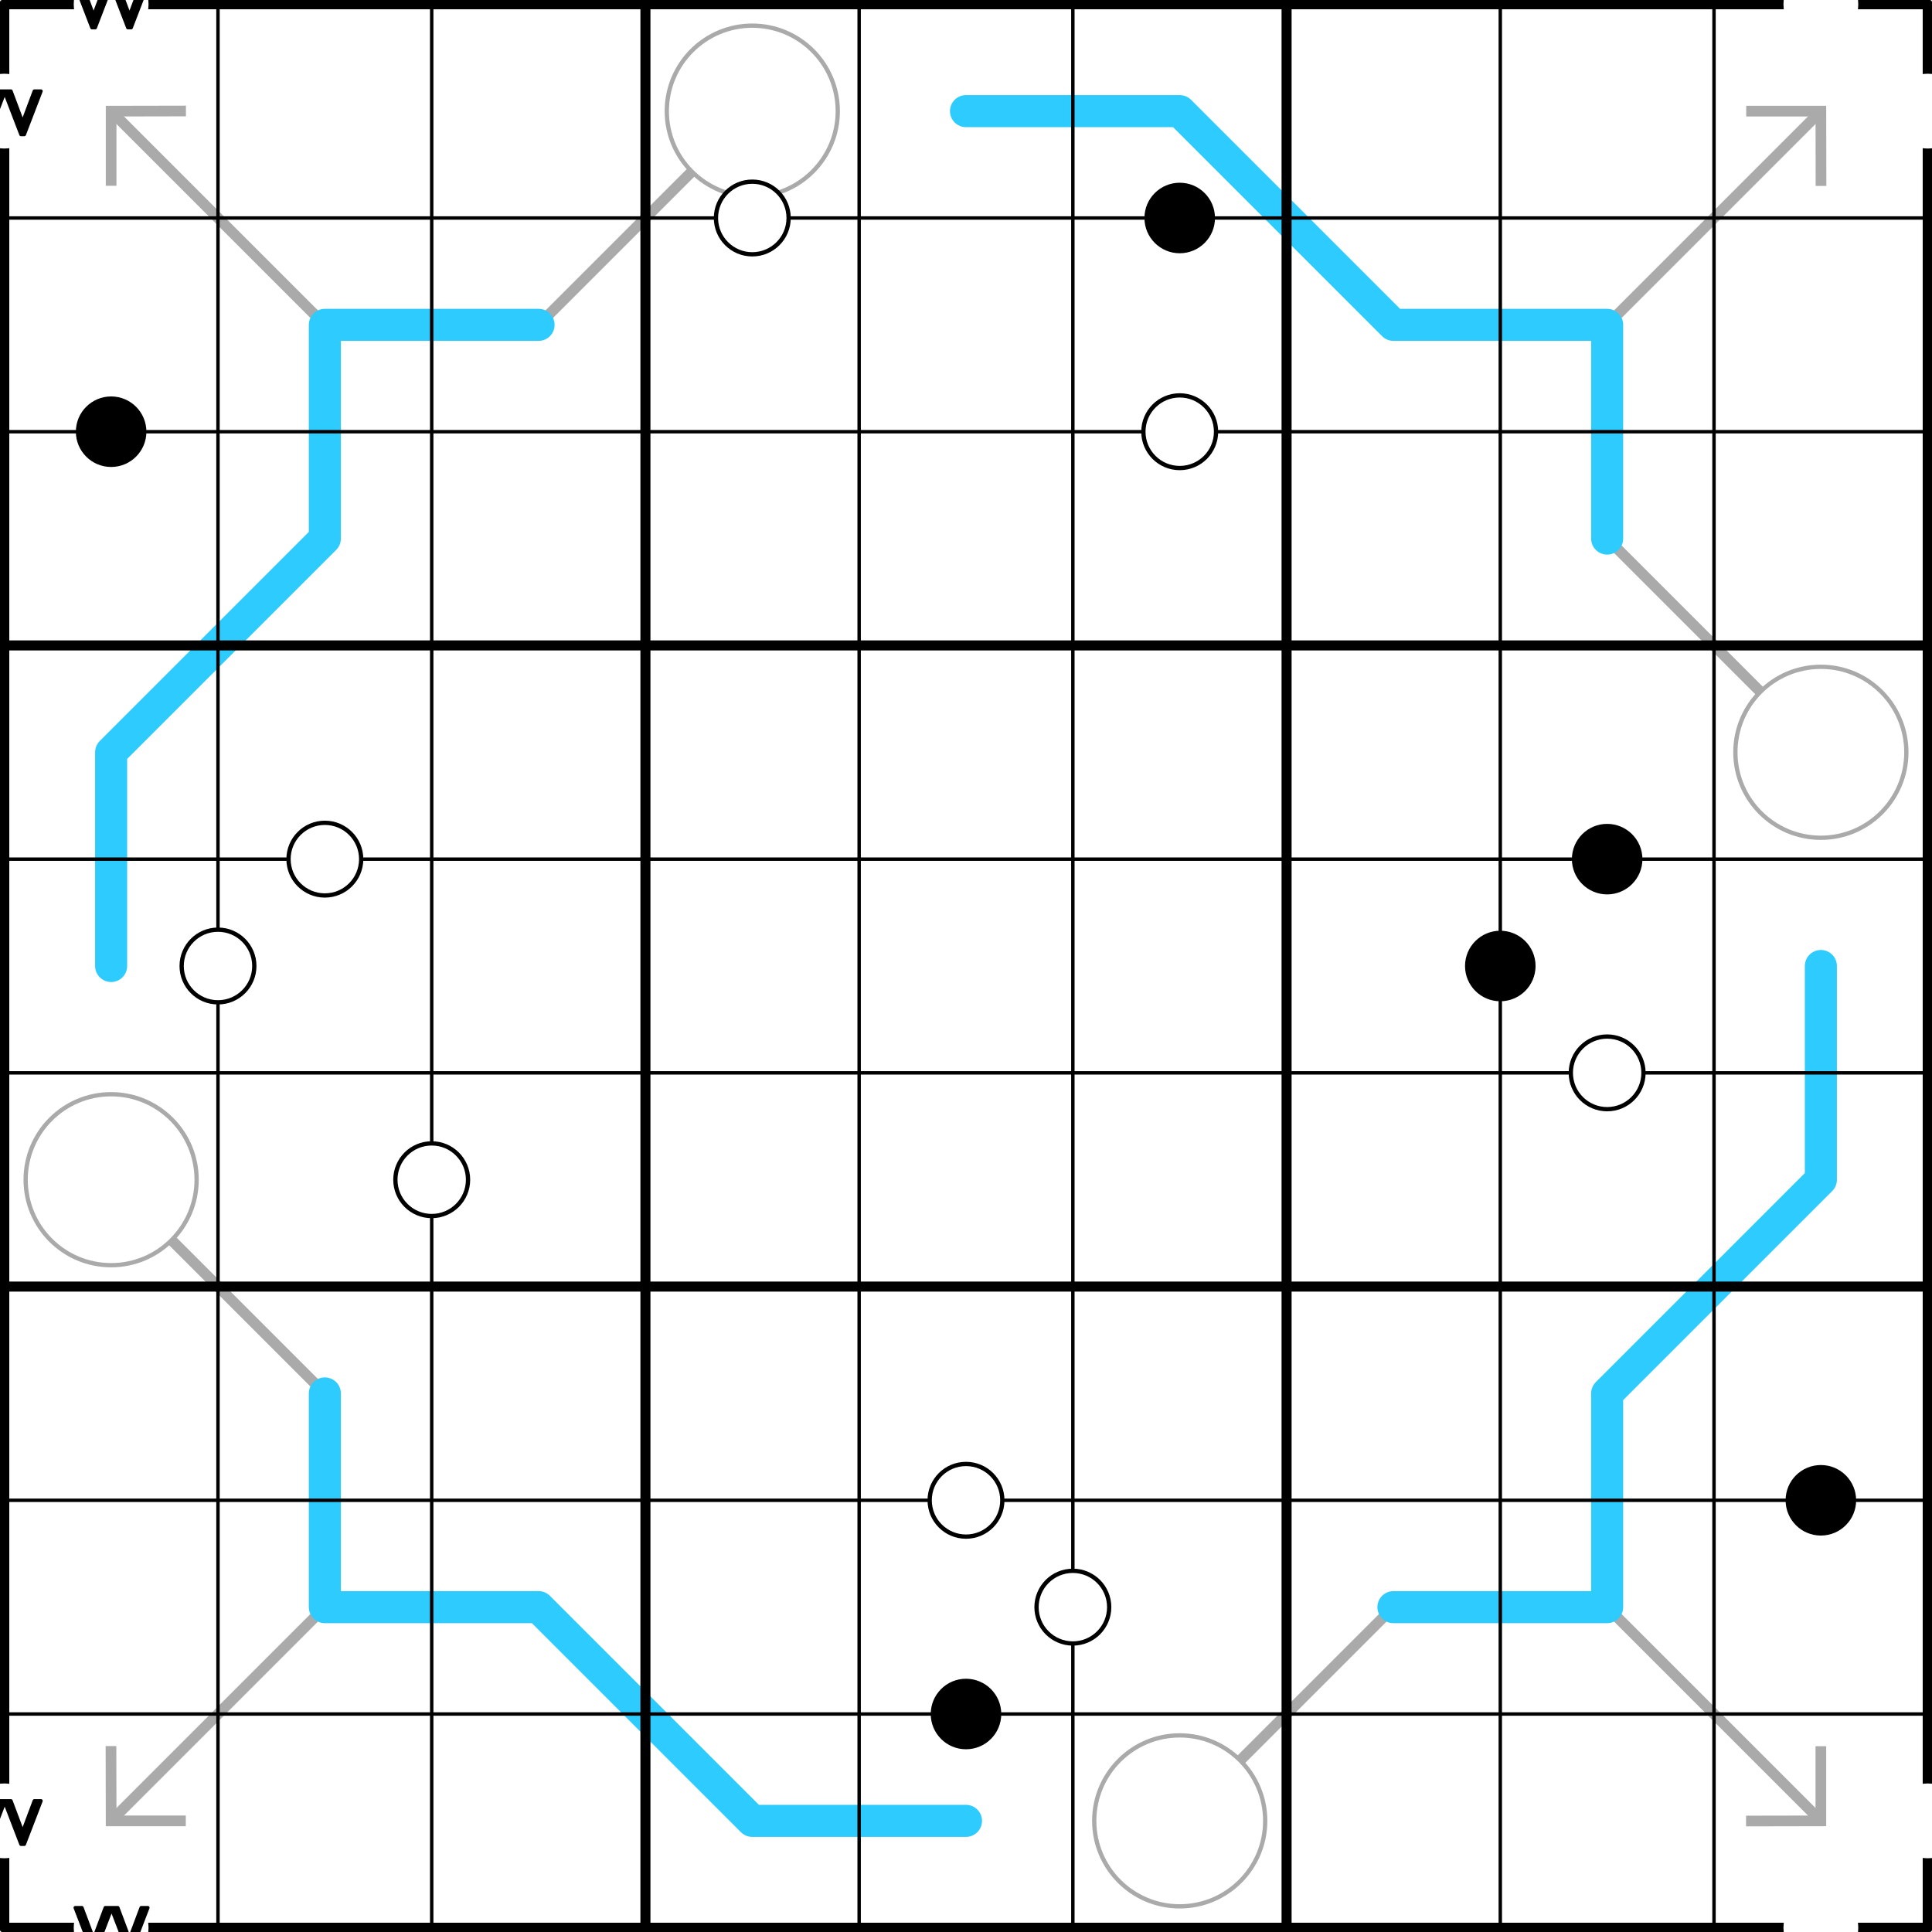
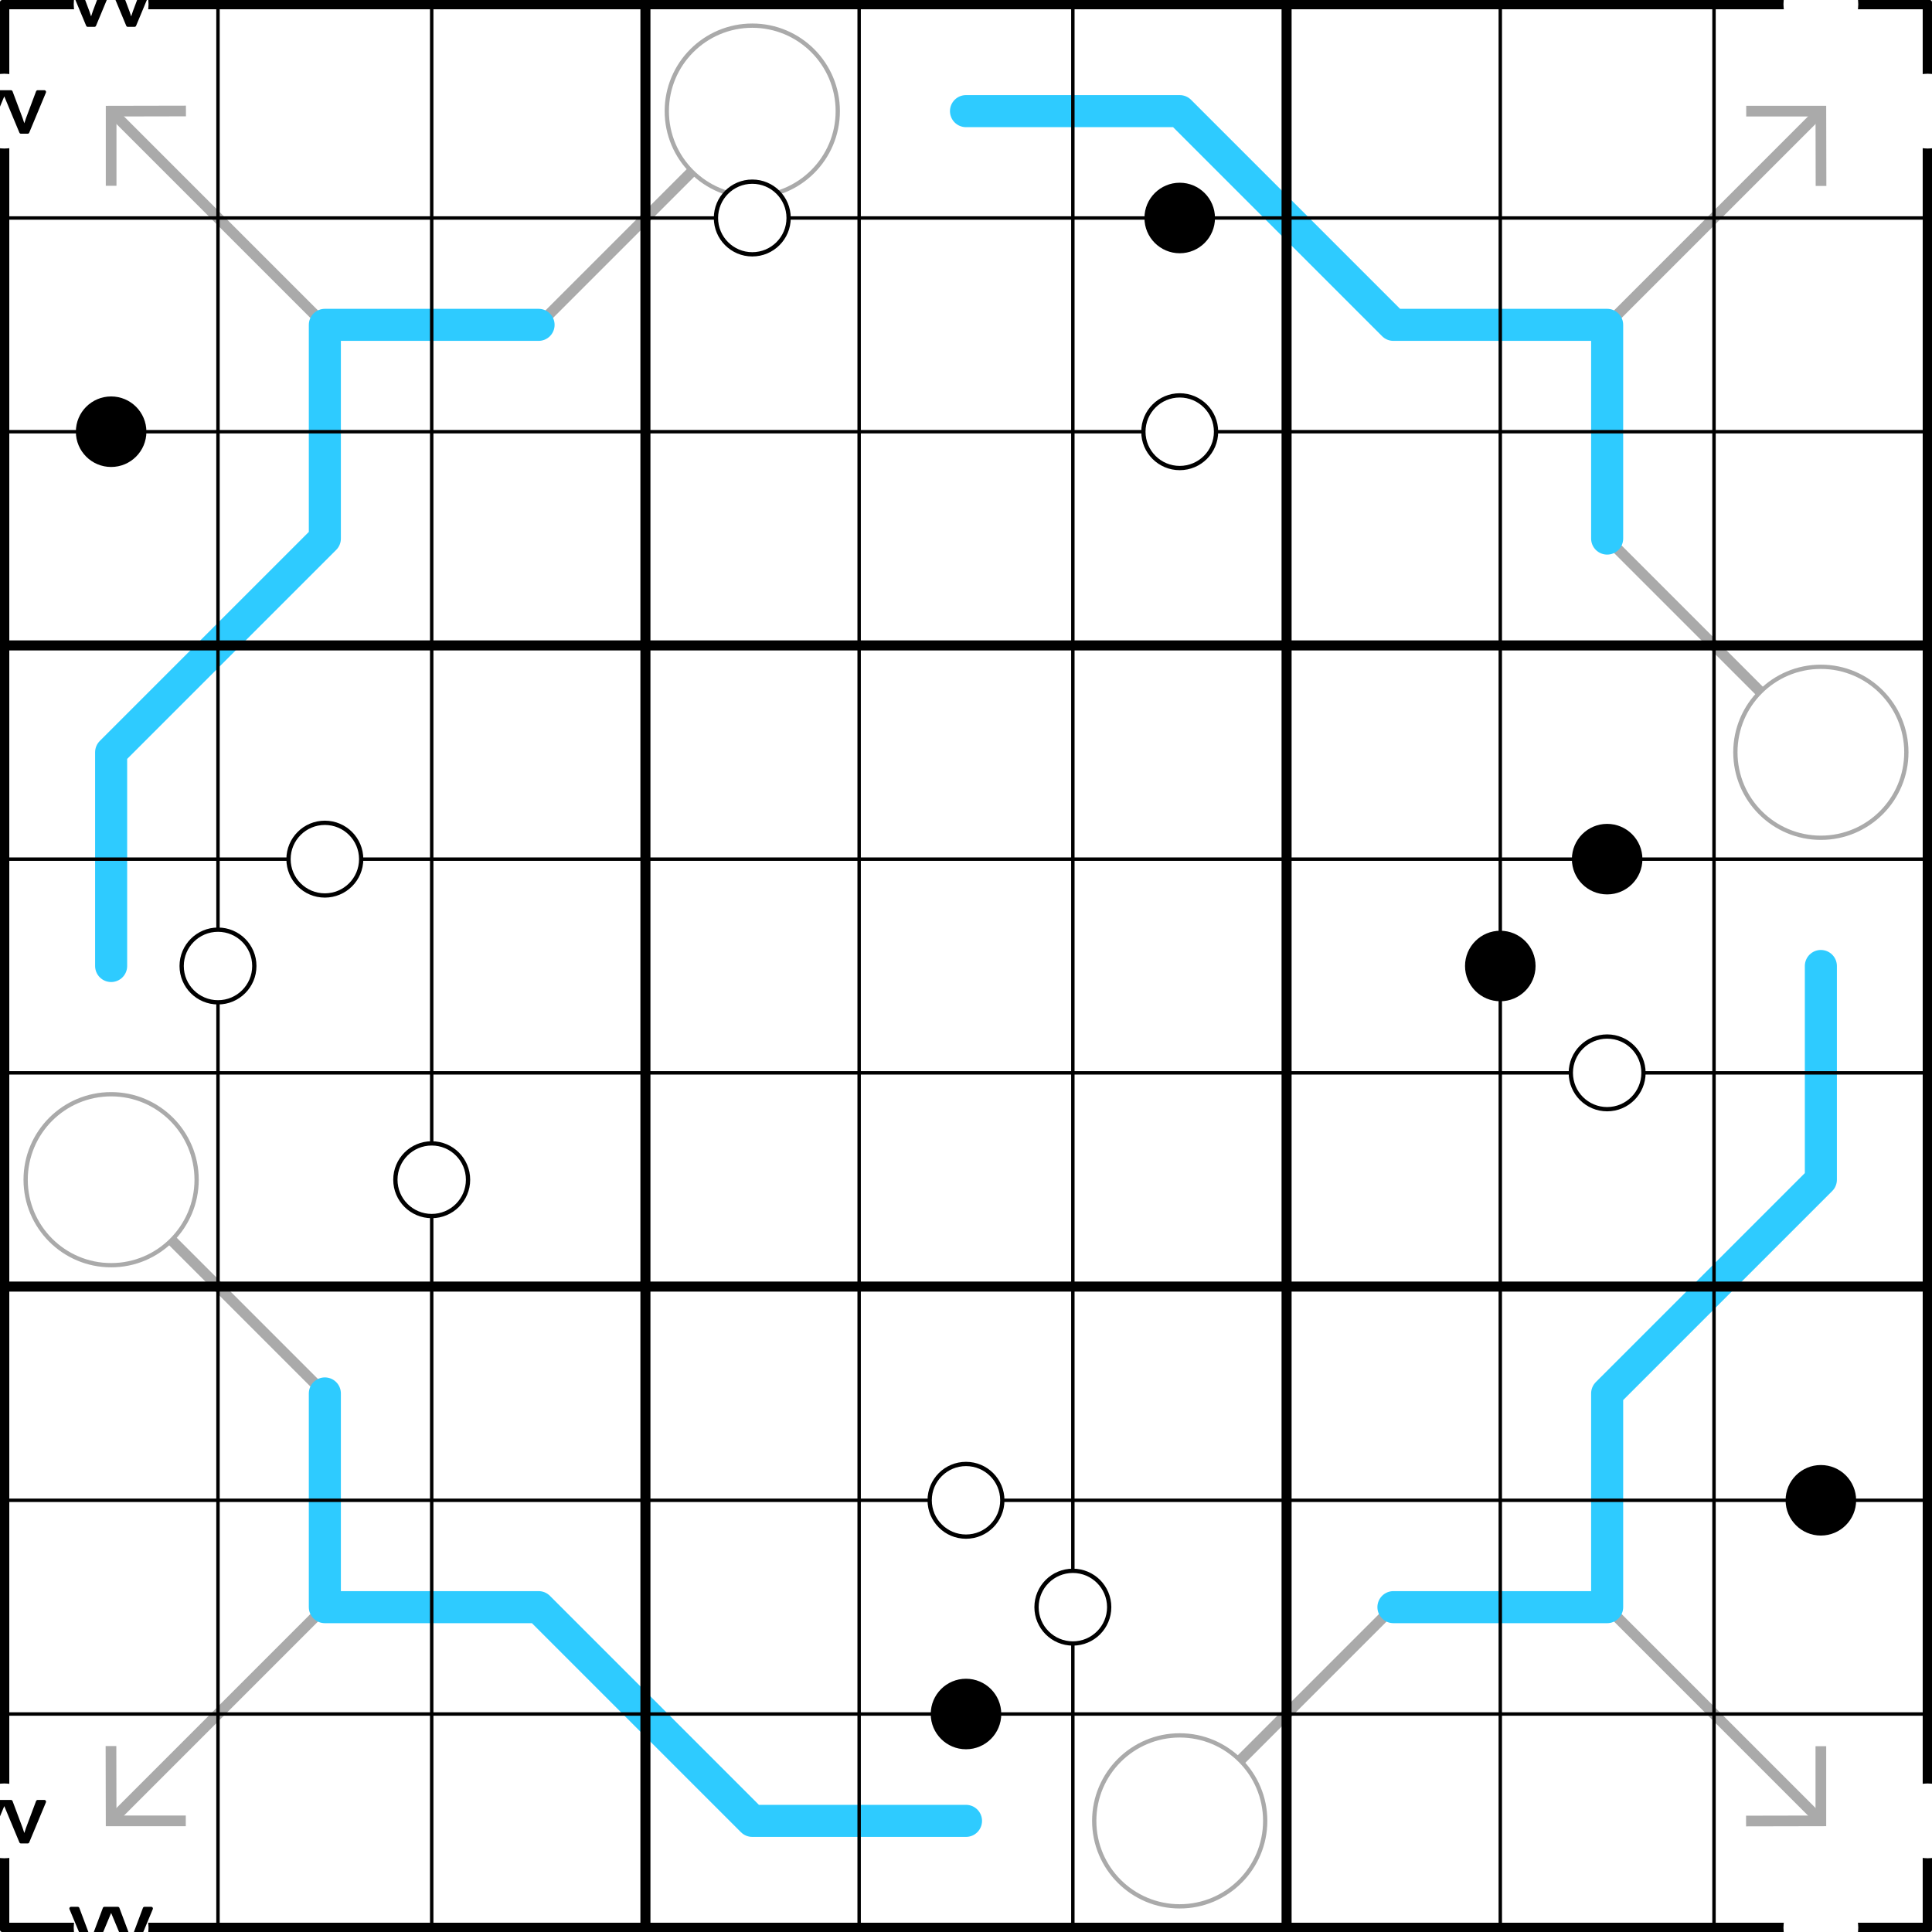
<svg xmlns="http://www.w3.org/2000/svg" viewBox="-.02 -.02 9.04 9.04" width="832px" height="832px">
  <defs>
    <marker id="arrow" markerUnits="userSpaceOnUse" markerWidth="1.4" markerHeight="1.4" refX=".63" refY=".7" orient="auto">
      <path stroke="#aaa" stroke-width=".05" fill="none" stroke-linejoin="miter" d="M.383.948.63.7.383.453" />
    </marker>
  </defs>
  <path fill="#fff" d="M0 0h9v9H0z" />
  <g stroke="#aaa" stroke-width=".05" fill="none" stroke-linecap="butt" stroke-linejoin="round" marker-end="url(#arrow)">
    <path d="M3.218.782 2.5 1.5 1.5 1.5.5.5" />
    <path d="M8.218 3.218 7.5 2.5 7.5 1.5 8.5.5" />
    <path d="M5.782 8.218 6.5 7.5 7.5 7.5 8.5 8.5" />
    <path d="M.782 5.782 1.5 6.5 1.5 7.5.5 8.5" />
  </g>
  <path fill="none" stroke-width=".15" stroke-linecap="round" stroke-linejoin="round" stroke="#2ecbff" d="M2.5 1.5H1.5V2.5L.5 3.5V4.5M7.5 2.5V1.5H6.5L5.5.5H4.5M6.5 7.5H7.5V6.5L8.5 5.5V4.5M1.5 6.5V7.5H2.5L3.5 8.5H4.5" />
  <path d="M1 0V9M2 0V9M4 0V9M5 0V9M7 0V9M8 0V9M0 1H9M0 2H9M0 4H9M0 5H9M0 7H9M0 8H9Z" stroke="#000" stroke-width=".016" fill="none" />
  <path d="M0 0H9V9H0ZM3 0V9M6 0V9M0 3H9M0 6H9" stroke="#000" stroke-width=".047" stroke-linejoin="round" fill="none" />
  <g stroke="#aaa" stroke-width=".02" fill="none">
    <circle r=".4" cx="3.5" cy=".5" />
    <circle r=".4" cx="8.5" cy="3.5" />
    <circle r=".4" cx="5.5" cy="8.5" />
    <circle r=".4" cx=".5" cy="5.5" />
  </g>
  <g fill="#fff">
    <circle r=".175" cx=".5" cy="0" />
    <circle r=".175" cx="8.5" cy="0" />
    <circle r=".175" cx="0" cy=".5" />
    <circle r=".175" cx="9" cy=".5" />
    <circle r=".175" cx="0" cy="8.5" />
    <circle r=".175" cx="9" cy="8.5" />
    <circle r=".175" cx=".5" cy="9" />
    <circle r=".175" cx="8.5" cy="9" />
  </g>
-   <g text-anchor="middle" dominant-baseline="central" font-family="sans-serif" stroke="#000" stroke-width=".016" stroke-linejoin="round" font-size=".281">
+   <g text-anchor="middle" dominant-baseline="central" font-family="Arial, Helvetica, sans-serif" stroke="#000" stroke-width=".016" stroke-linejoin="round" font-size=".281">
    <text x=".5 8.5" y="0">VV</text>
    <text x="0 9" y=".5">VV</text>
    <text x="0 9" y="8.5">VV</text>
    <text x=".5 8.5" y="9">VV</text>
  </g>
  <g fill="#fff" stroke="#000" stroke-width=".02">
    <circle r=".17" cx="7.5" cy="5" />
    <circle r=".17" cx="1" cy="4.5" />
    <circle r=".17" cx="3.5" cy="1" />
    <circle r=".17" cx="1.5" cy="4" />
    <circle r=".17" cx="5" cy="7.5" />
    <circle r=".17" cx="2" cy="5.5" />
    <circle r=".17" cx="4.5" cy="7" />
    <circle r=".17" cx="5.5" cy="2" />
  </g>
  <circle r=".165" cx="8.5" cy="7" />
  <circle r=".165" cx="7.5" cy="4" />
  <circle r=".165" cx="4.5" cy="8" />
  <circle r=".165" cx="5.5" cy="1" />
  <circle r=".165" cx="7" cy="4.5" />
  <circle r=".165" cx=".5" cy="2" />
</svg>
